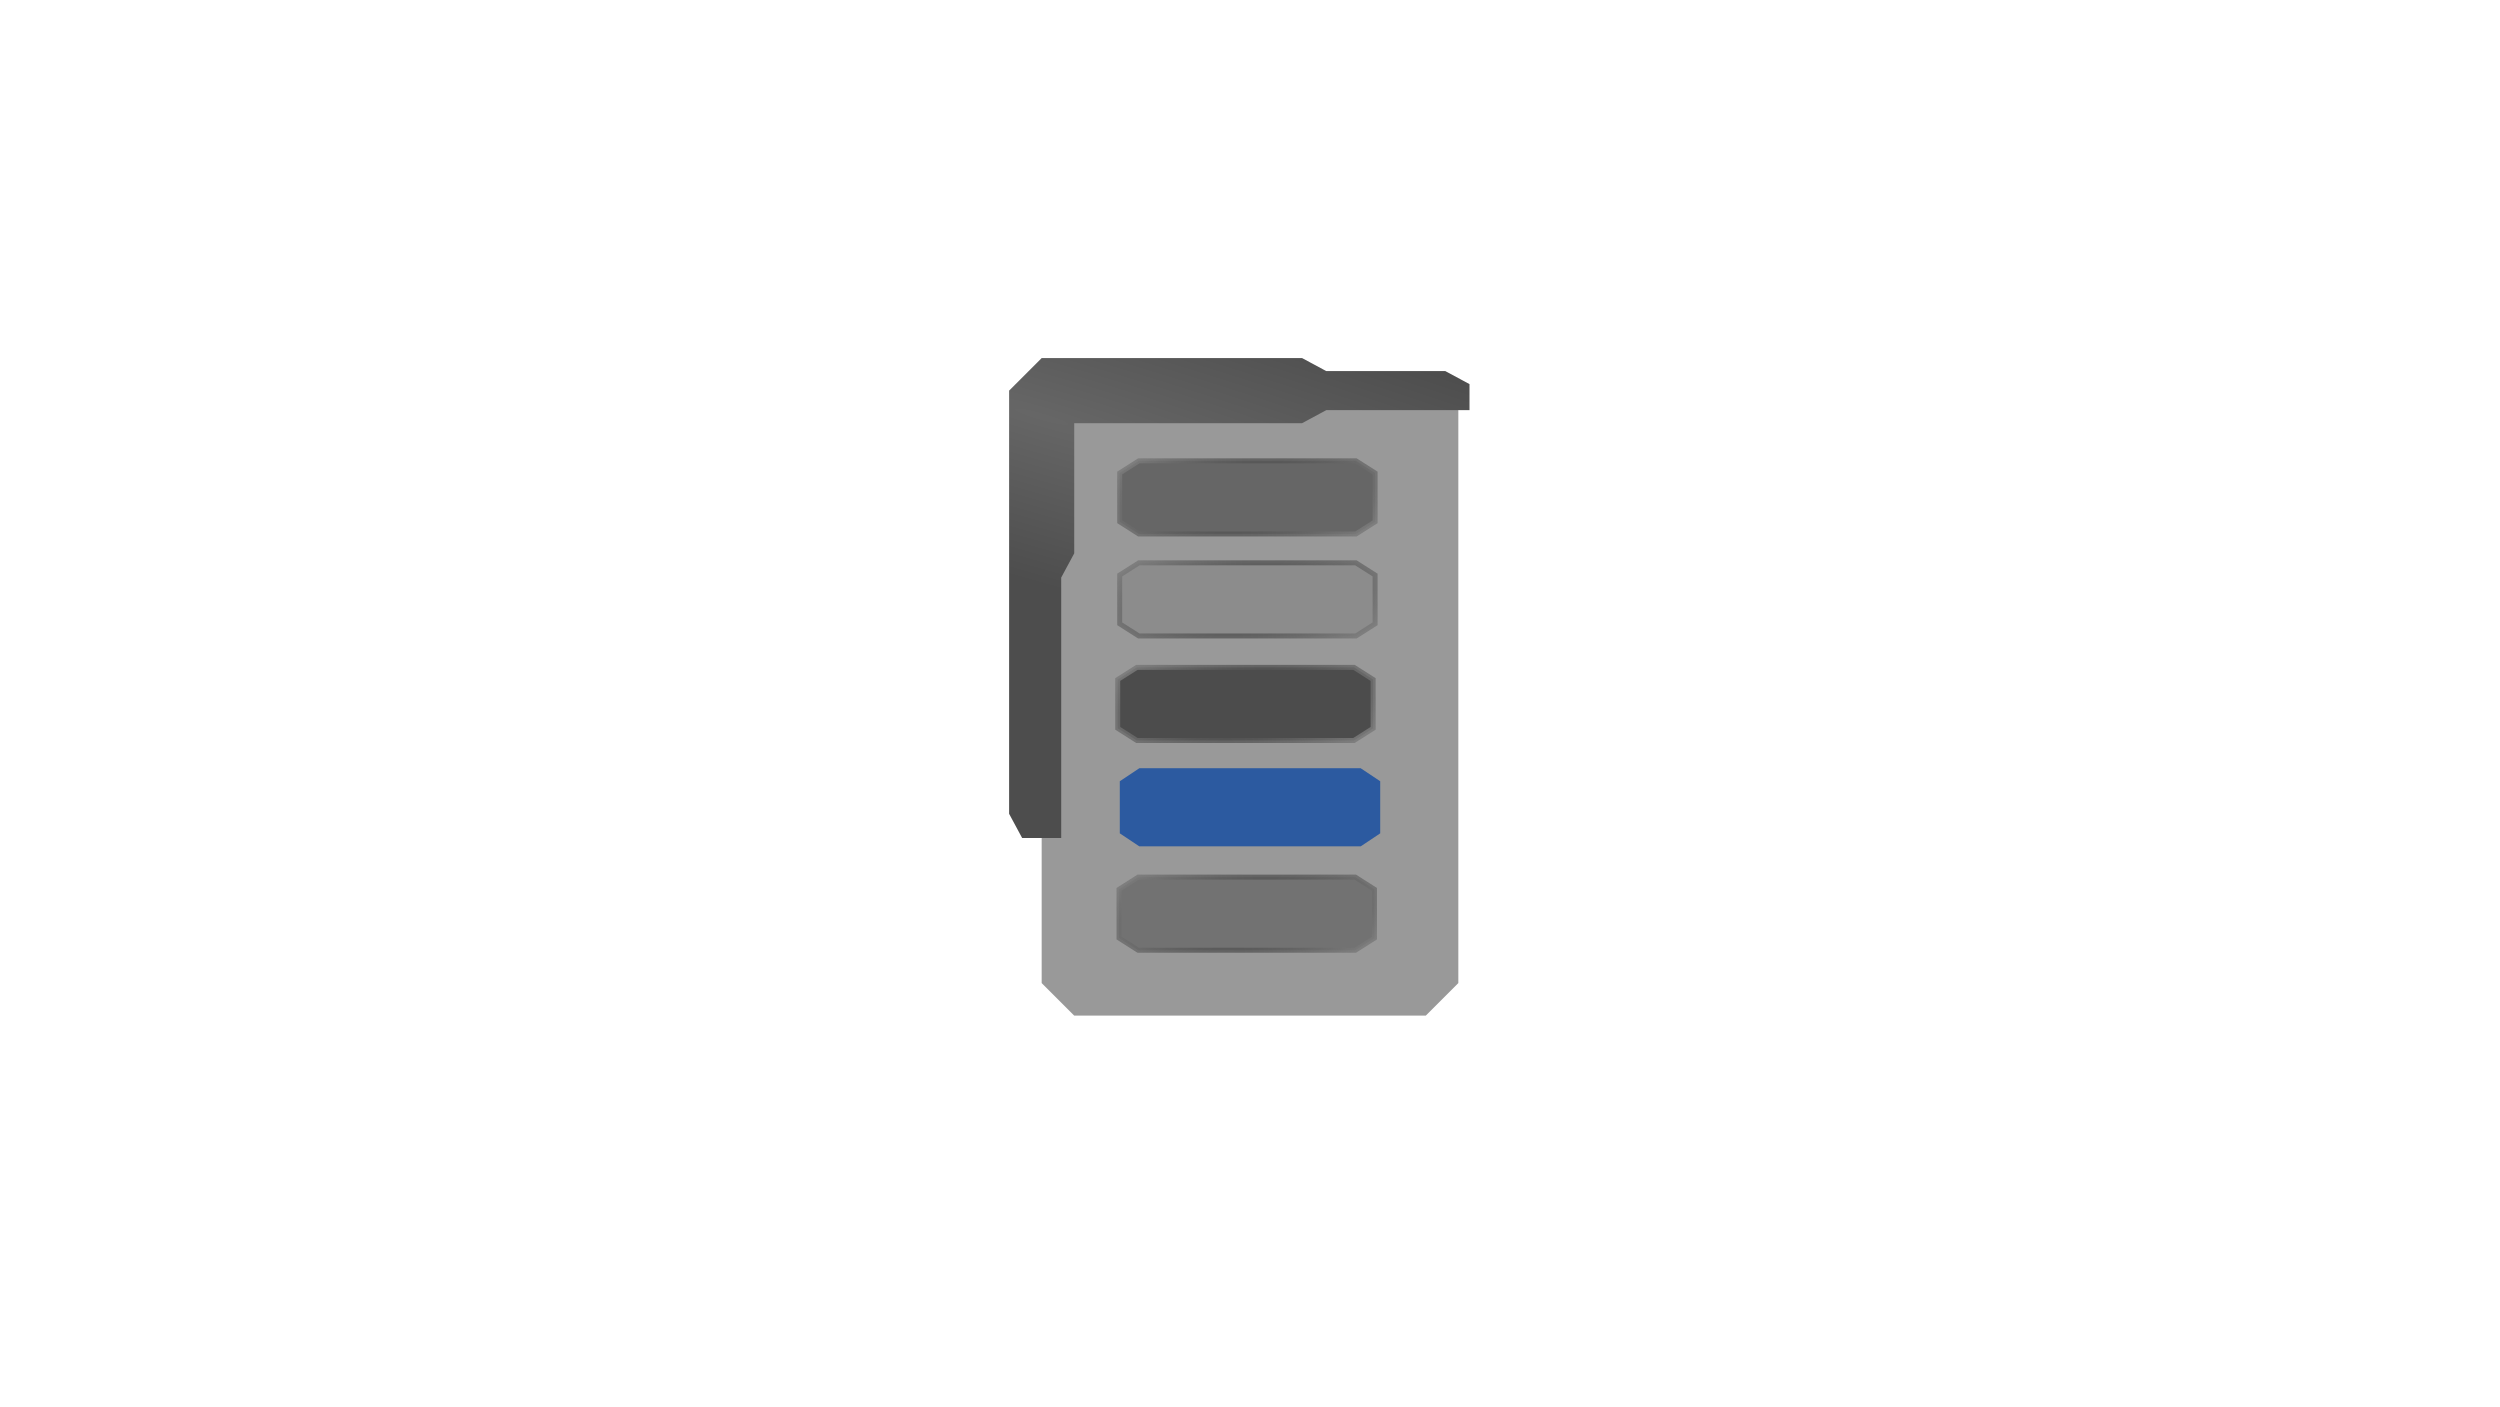
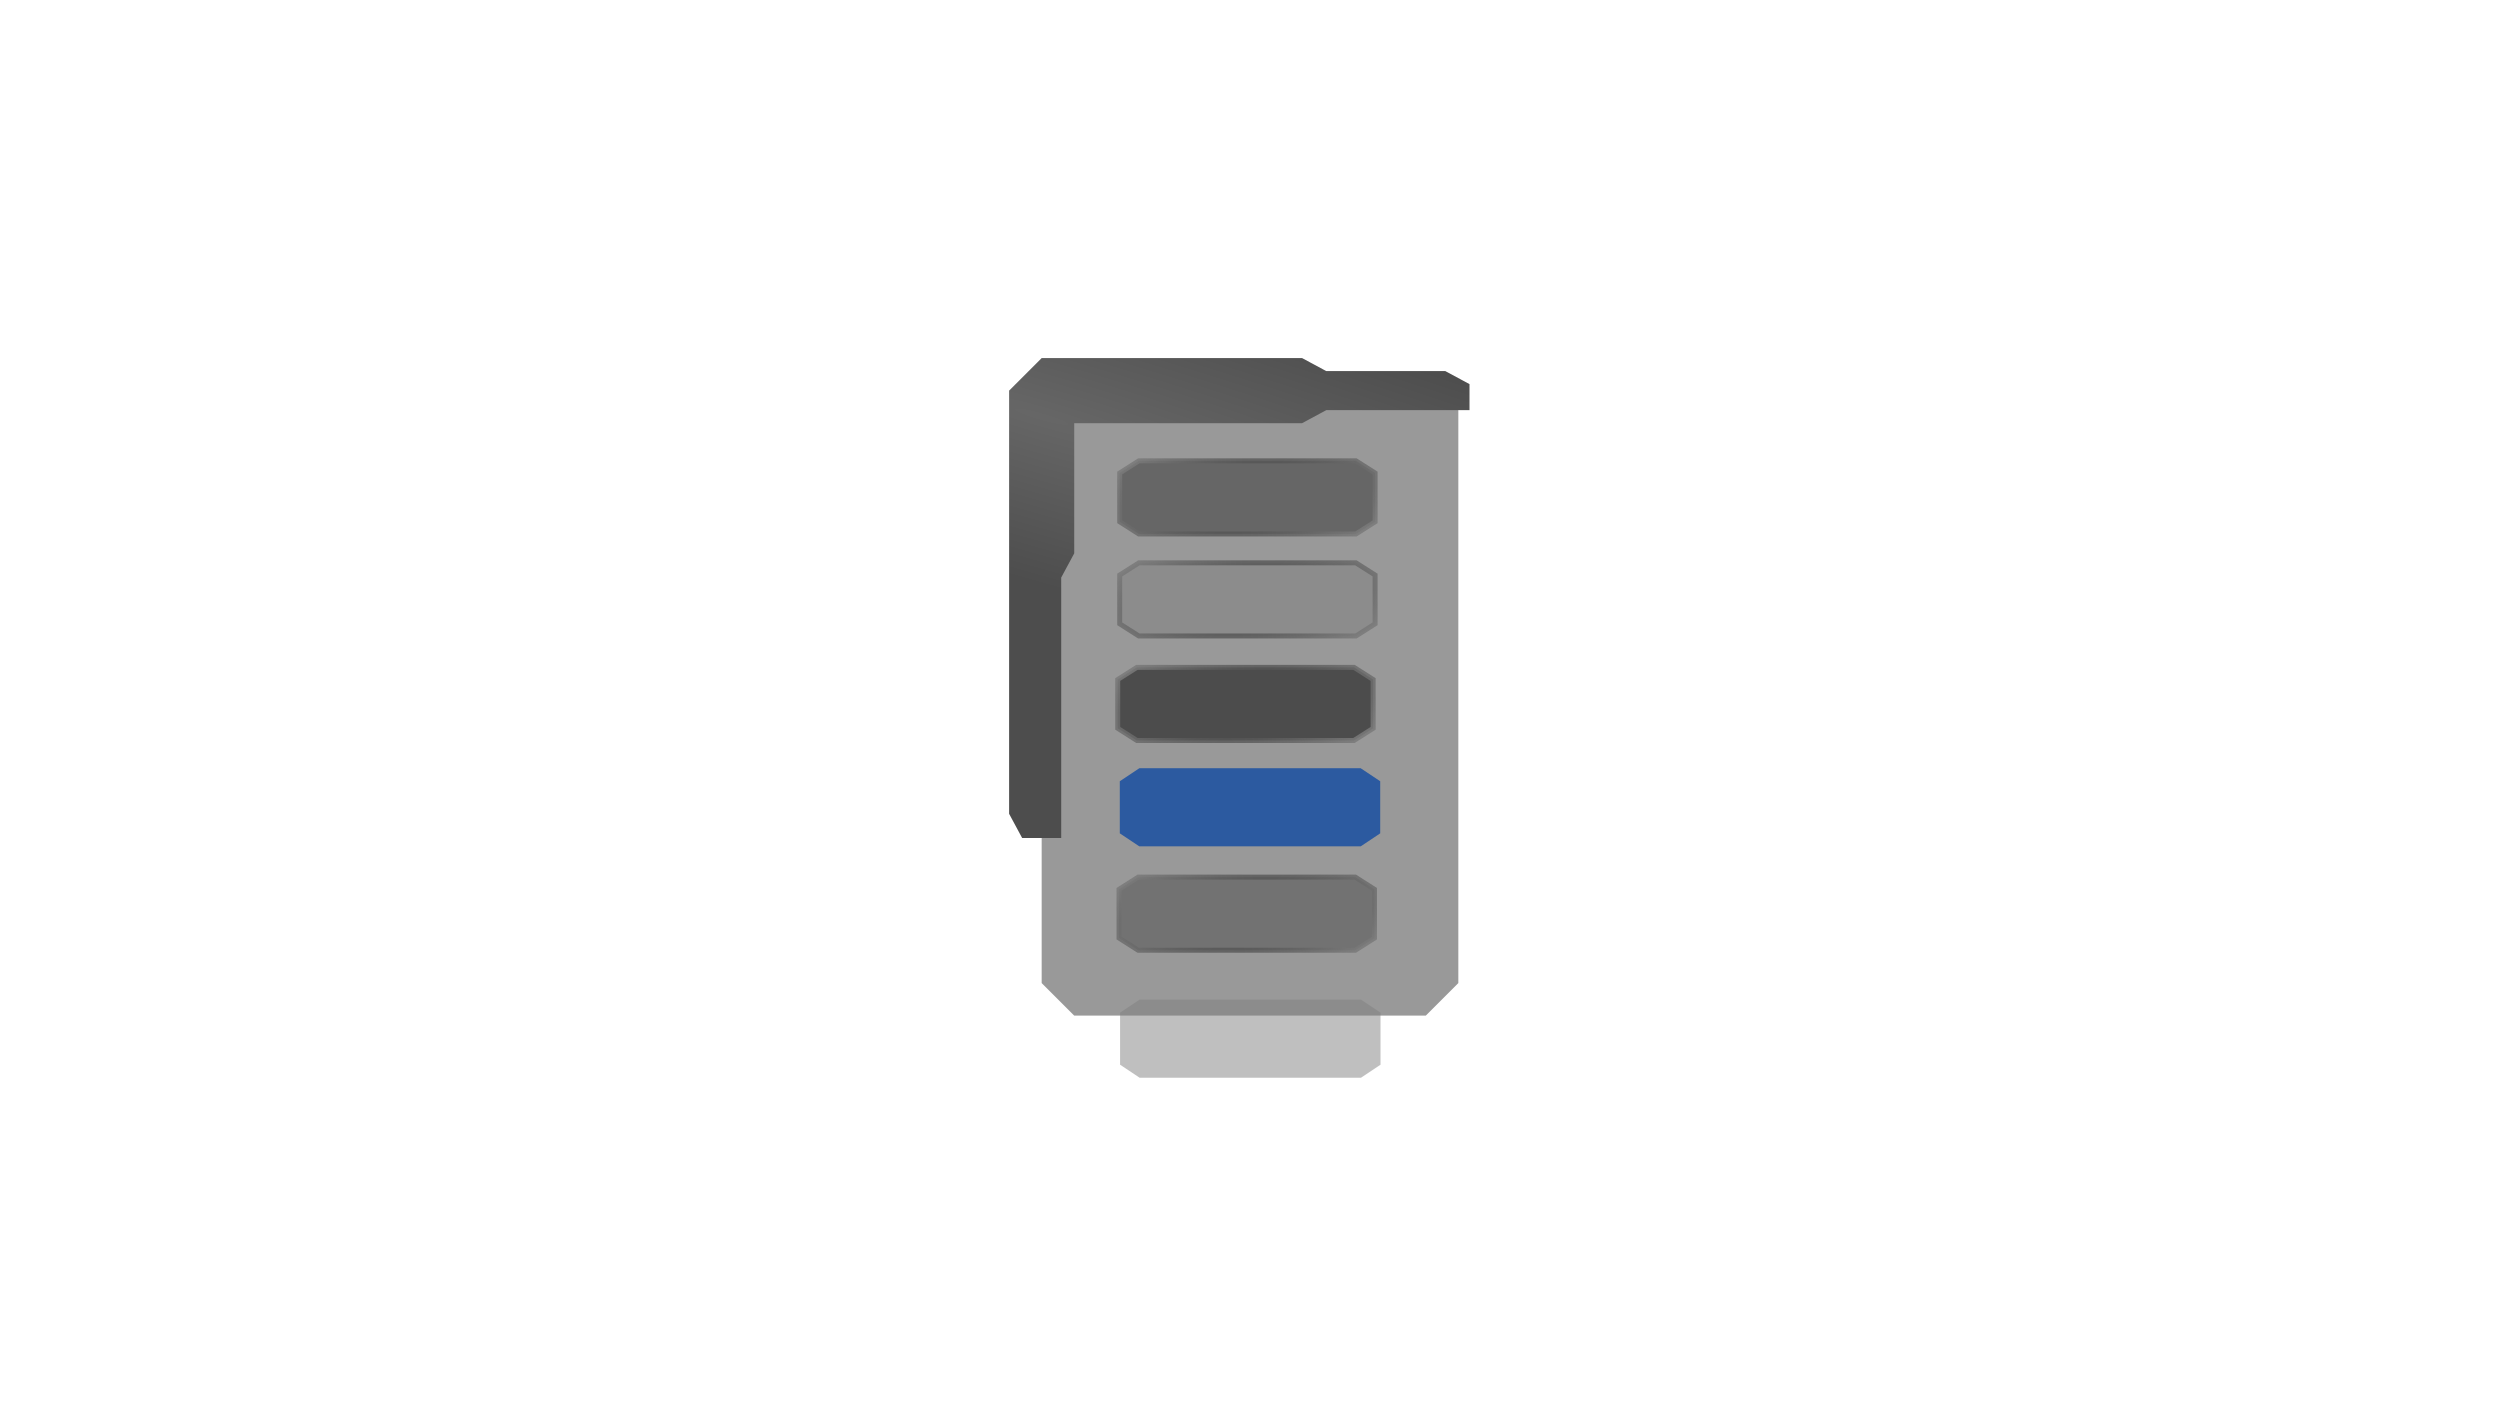
<svg xmlns="http://www.w3.org/2000/svg" xmlns:ns1="http://www.openswatchbook.org/uri/2009/osb" xmlns:xlink="http://www.w3.org/1999/xlink" width="1920px" height="1080px" viewBox="0 0 1920 1080" version="1.1" id="SVGRoot">
  <defs id="defs843">
    <linearGradient id="linearGradient7840">
      <stop style="stop-color:#343434;stop-opacity:0.753" offset="0" id="stop7836" />
      <stop style="stop-color:#b3b3b3;stop-opacity:1" offset="1" id="stop7838" />
    </linearGradient>
    <linearGradient id="linearGradient3174" ns1:paint="solid">
      <stop style="stop-color:#4d4d4d;stop-opacity:1;" offset="0" id="stop3172" />
    </linearGradient>
    <linearGradient id="linearGradient3158">
      <stop style="stop-color:#666666;stop-opacity:1" offset="0" id="stop3154" />
      <stop style="stop-color:#4d4d4d;stop-opacity:1" offset="1" id="stop3156" />
    </linearGradient>
    <radialGradient xlink:href="#linearGradient3158" id="radialGradient3162" gradientUnits="userSpaceOnUse" gradientTransform="matrix(-0.1939768,0.6786123,-5.688905,-1.626136,2794.876,151.449)" cx="1006.423" cy="316.344" fx="1006.423" fy="316.344" r="176.786" />
    <meshgradient id="meshgradient3206" gradientUnits="userSpaceOnUse" x="772.779" y="268.738">
      <meshrow id="meshrow7816">
        <meshpatch id="meshpatch7818">
          <stop path="c 13.44,5.051  172.847,1.01  357.508,4.546" style="stop-color:#ffffff;stop-opacity:1" id="stop7820" />
          <stop path="c 0,124.001  0,248.003  0,372.004" style="stop-color:#666666;stop-opacity:1" id="stop7822" />
          <stop path="c -119.001,0  -238.003,0  -357.004,0" style="stop-color:#ffffff;stop-opacity:1" id="stop7824" />
          <stop path="c -7.575,-205.318  -18.688,-185.372  -0.504,-376.55" style="stop-color:#666666;stop-opacity:1" id="stop7826" />
        </meshpatch>
      </meshrow>
    </meshgradient>
    <radialGradient xlink:href="#linearGradient7840" id="radialGradient7842" cx="958" cy="382" fx="958" fy="382" r="100" gradientTransform="matrix(0.1462913,0.9697545,-2.153565,0.3248736,1640.514,-671.1266)" gradientUnits="userSpaceOnUse" spreadMethod="pad" />
    <radialGradient xlink:href="#linearGradient7840" id="radialGradient7850" gradientUnits="userSpaceOnUse" gradientTransform="matrix(0.1462913,0.9697545,-2.153565,0.3248736,1640.514,-592.7706)" cx="958" cy="382" fx="958" fy="382" r="100" spreadMethod="pad" />
    <radialGradient xlink:href="#linearGradient7840" id="radialGradient7854" gradientUnits="userSpaceOnUse" gradientTransform="matrix(0.1462913,0.9697545,-2.153565,0.3248736,1639.007,-512.5202)" cx="958" cy="382" fx="958" fy="382" r="100" spreadMethod="pad" />
    <radialGradient xlink:href="#linearGradient7840" id="radialGradient7858" gradientUnits="userSpaceOnUse" gradientTransform="matrix(0.1462913,0.9697545,-2.153565,0.3248736,1640.009,-351.4133)" cx="958" cy="382" fx="958" fy="382" r="100" spreadMethod="pad" />
  </defs>
  <g id="layer1" style="display:inline;opacity:0.5">
    <rect style="opacity:1;fill:#0044aa;fill-opacity:1;fill-rule:evenodd;stroke:#003380;stroke-width:3.077;stroke-linecap:butt;stroke-linejoin:bevel;stroke-miterlimit:3.2;stroke-dasharray:none;stroke-dashoffset:0;stroke-opacity:1;paint-order:markers fill stroke" id="rect1019" width="123.792" height="123.792" x="-226.182" y="468.104" />
    <path style="opacity:1;fill:#0044aa;fill-opacity:1;fill-rule:evenodd;stroke:#003380;stroke-width:3.077;stroke-linecap:butt;stroke-linejoin:miter;stroke-miterlimit:3.2;stroke-dasharray:none;stroke-dashoffset:0;stroke-opacity:1" d="m -208.715,451.538 -34.032,34.032 v 39.376 h 29.169 v -29.357 l 14.881,-14.883 h 29.359 v -29.169 z" id="path4744" />
    <path style="opacity:1;fill:#0044aa;fill-opacity:1;fill-rule:evenodd;stroke:#003380;stroke-width:3.077;stroke-linecap:butt;stroke-linejoin:miter;stroke-miterlimit:3.2;stroke-dasharray:none;stroke-dashoffset:0;stroke-opacity:1" d="m -242.747,574.429 34.032,34.032 h 39.376 v -29.169 h -29.357 l -14.883,-14.881 V 535.053 h -29.169 z" id="path4746" />
    <path id="path4767" d="m -119.857,608.462 34.032,-34.032 v -39.376 h -29.169 v 29.357 l -14.881,14.883 h -29.359 v 29.169 z" style="opacity:1;fill:#0044aa;fill-opacity:1;fill-rule:evenodd;stroke:#003380;stroke-width:3.077;stroke-linecap:butt;stroke-linejoin:miter;stroke-miterlimit:3.2;stroke-dasharray:none;stroke-dashoffset:0;stroke-opacity:1" />
    <path id="path4769" d="m -85.824,485.571 -34.032,-34.032 h -39.376 v 29.169 h 29.357 l 14.883,14.881 v 29.359 h 29.169 z" style="opacity:1;fill:#0044aa;fill-opacity:1;fill-rule:evenodd;stroke:#003380;stroke-width:3.077;stroke-linecap:butt;stroke-linejoin:miter;stroke-miterlimit:3.2;stroke-dasharray:none;stroke-dashoffset:0;stroke-opacity:1" />
    <path style="fill:#333333;fill-opacity:1;fill-rule:evenodd;stroke:none;stroke-width:5.329;stroke-miterlimit:4;stroke-dasharray:none;stroke-opacity:1" d="m 800,300 v 455 l 25,25 h 270 l 25,-25 V 300 Z" id="rect925" />
+     <path id="path47" d="m 860.227,777.698 15,-10 H 1045.227 l 15,10 v 40 l -15,10 H 875.227 l -15,-10 z" style="display:inline;fill:#000000;fill-opacity:0.502;stroke:none;stroke-width:4;stroke-linecap:butt;stroke-linejoin:miter;stroke-miterlimit:4;stroke-dasharray:none;stroke-opacity:1" />
  </g>
  <g id="layer3" style="display:inline">
    <path style="fill:url(#radialGradient3162);fill-opacity:1;fill-rule:evenodd;stroke:url(#meshgradient3206);stroke-width:3.432;stroke-miterlimit:4;stroke-dasharray:none;stroke-opacity:1" d="m 800,275 -25,25 v 125 200 l 10,18.572 h 30 v -30 -170 L 825,425 V 325 h 175 l 18.572,-10 H 1110 1128.572 V 295 L 1110,285 h -91.428 L 1000,275 Z" id="rect1488" />
  </g>
  <g id="layer2" style="display:inline">
    <path id="path1536" d="m 860,600 15,-10 h 170 l 15,10 v 40 l -15,10 H 875 l -15,-10 z" style="fill:#2c5aa0;fill-opacity:1;stroke:none;stroke-width:1px;stroke-linecap:butt;stroke-linejoin:miter;stroke-opacity:1" />
    <path id="path1540" d="m 859.916,363.278 14.713,-9.361 H 1041.371 l 14.713,9.361 v 37.445 l -14.713,9.361 H 874.629 l -14.713,-9.361 z" style="fill:#343434;fill-opacity:0.502;stroke:url(#radialGradient7842);stroke-width:3.833;stroke-linecap:butt;stroke-linejoin:miter;stroke-miterlimit:4;stroke-dasharray:none;stroke-opacity:1" />
    <path style="fill:#808080;fill-opacity:0.502;stroke:url(#radialGradient7850);stroke-width:3.833;stroke-linecap:butt;stroke-linejoin:miter;stroke-miterlimit:4;stroke-dasharray:none;stroke-opacity:1" d="m 859.916,441.634 14.713,-9.361 h 166.742 l 14.713,9.361 v 37.445 l -14.713,9.361 H 874.629 l -14.713,-9.361 z" id="path7848" />
    <path style="fill:#000000;fill-opacity:0.502;stroke:url(#radialGradient7854);stroke-width:3.833;stroke-linecap:butt;stroke-linejoin:miter;stroke-miterlimit:4;stroke-dasharray:none;stroke-opacity:1" d="m 858.409,521.884 14.713,-9.361 h 166.742 l 14.713,9.361 v 37.445 l -14.713,9.361 H 873.122 l -14.713,-9.361 z" id="path7852" />
    <path style="fill:#4d4d4d;fill-opacity:0.502;stroke:url(#radialGradient7858);stroke-width:3.833;stroke-linecap:butt;stroke-linejoin:miter;stroke-miterlimit:4;stroke-dasharray:none;stroke-opacity:1" d="m 859.411,682.991 14.713,-9.361 h 166.742 l 14.713,9.361 v 37.445 l -14.713,9.361 H 874.124 l -14.713,-9.361 z" id="path7856" />
  </g>
</svg>
